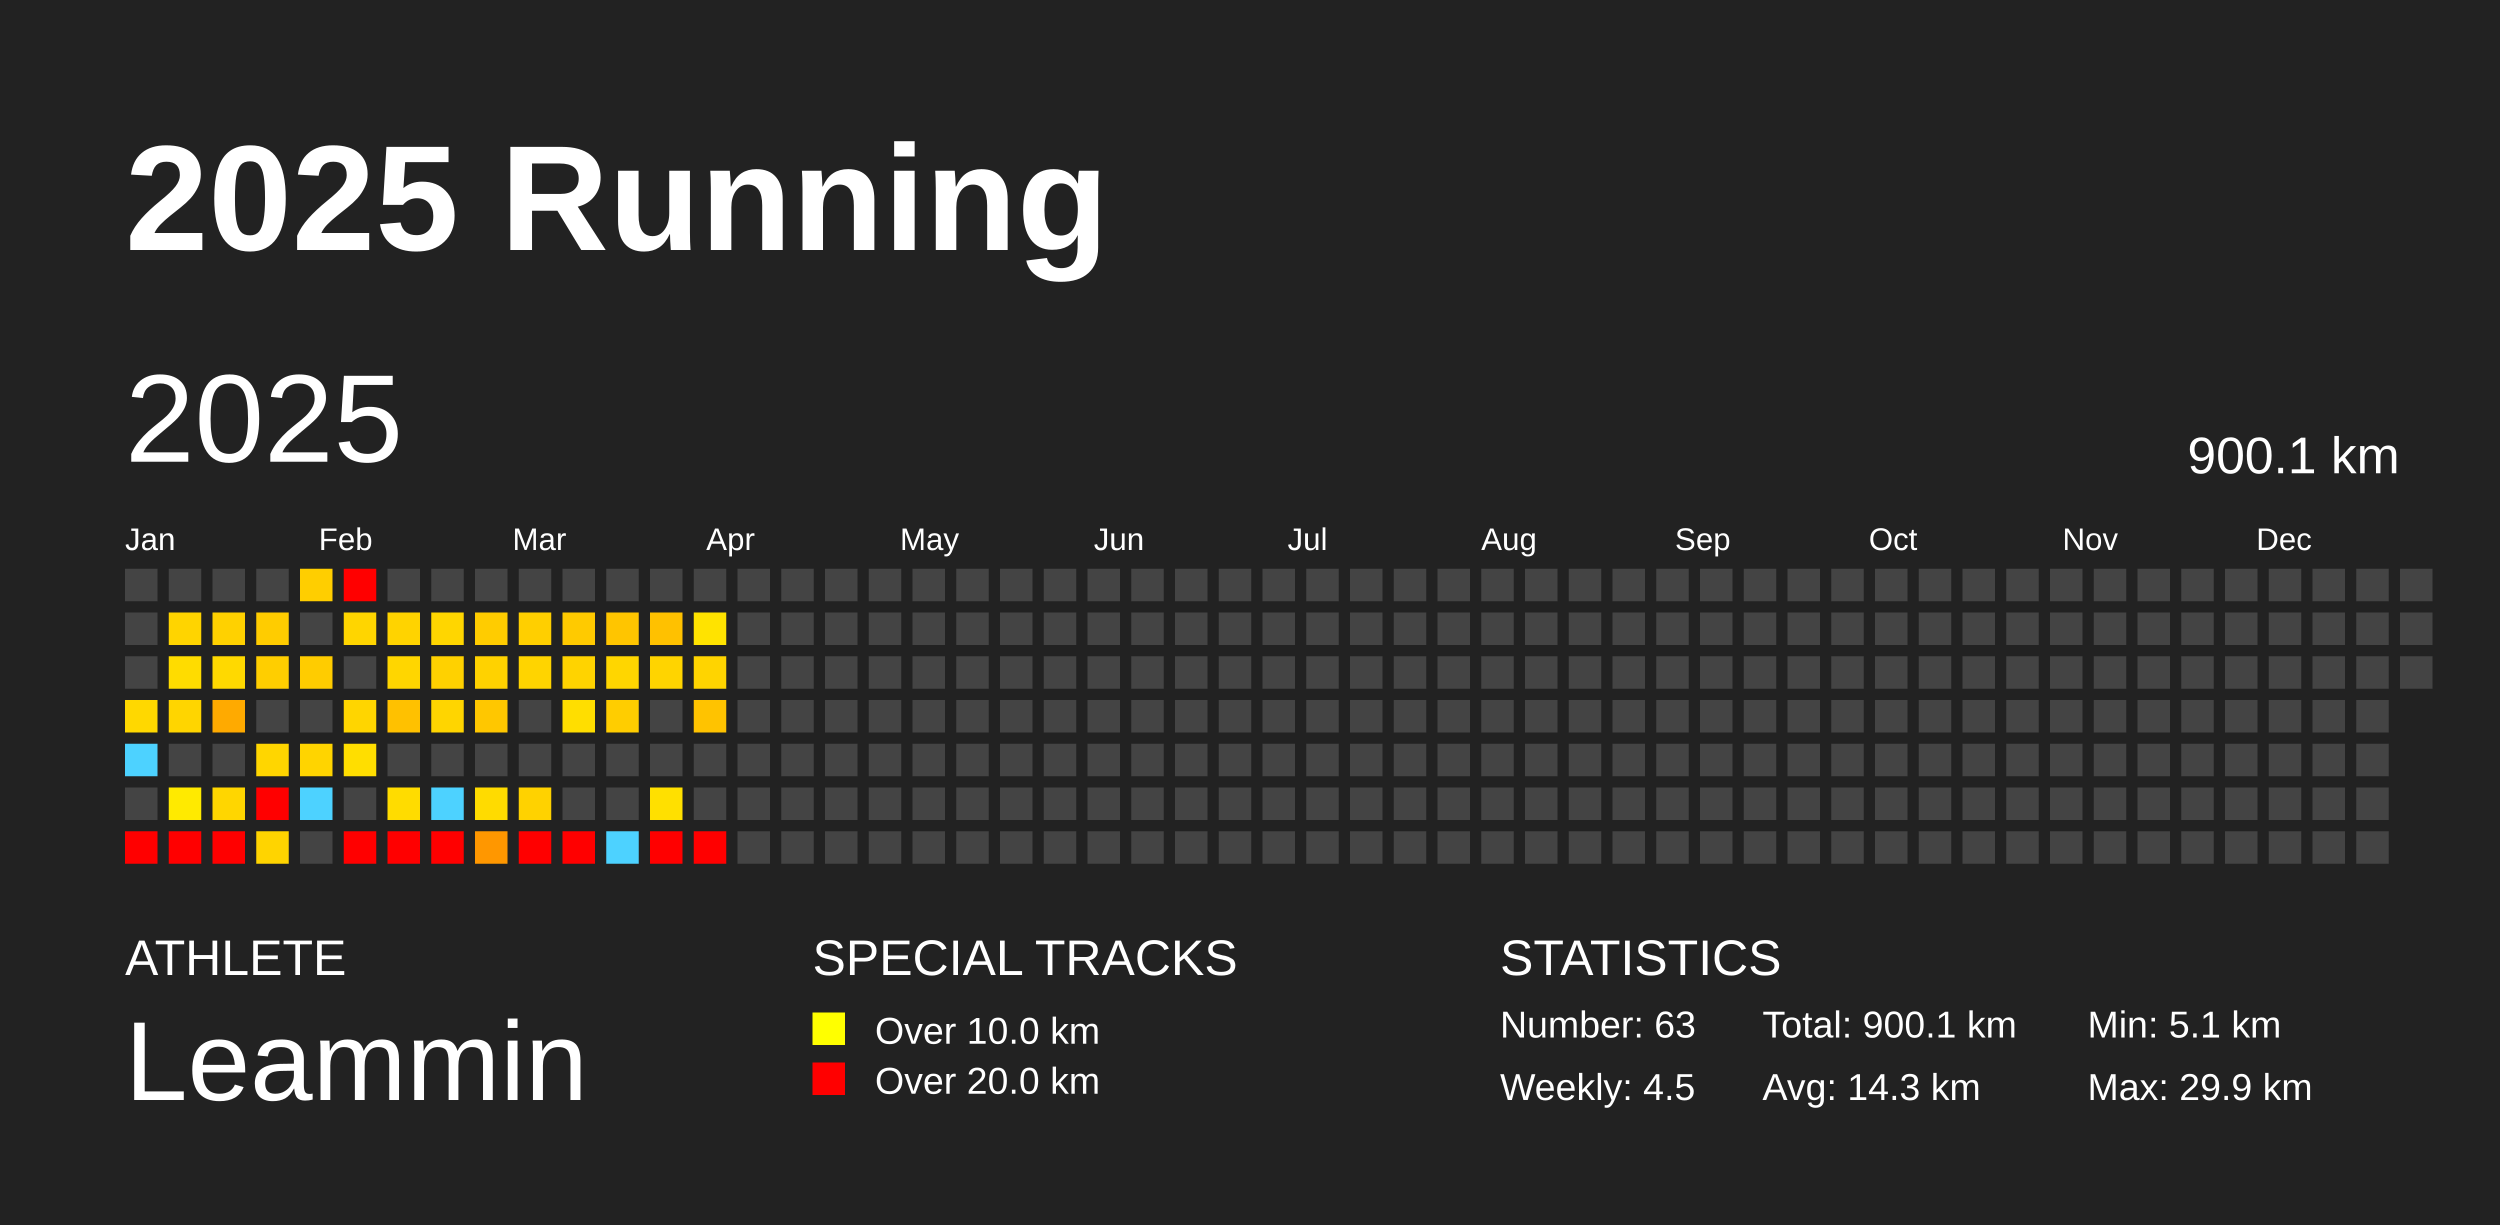
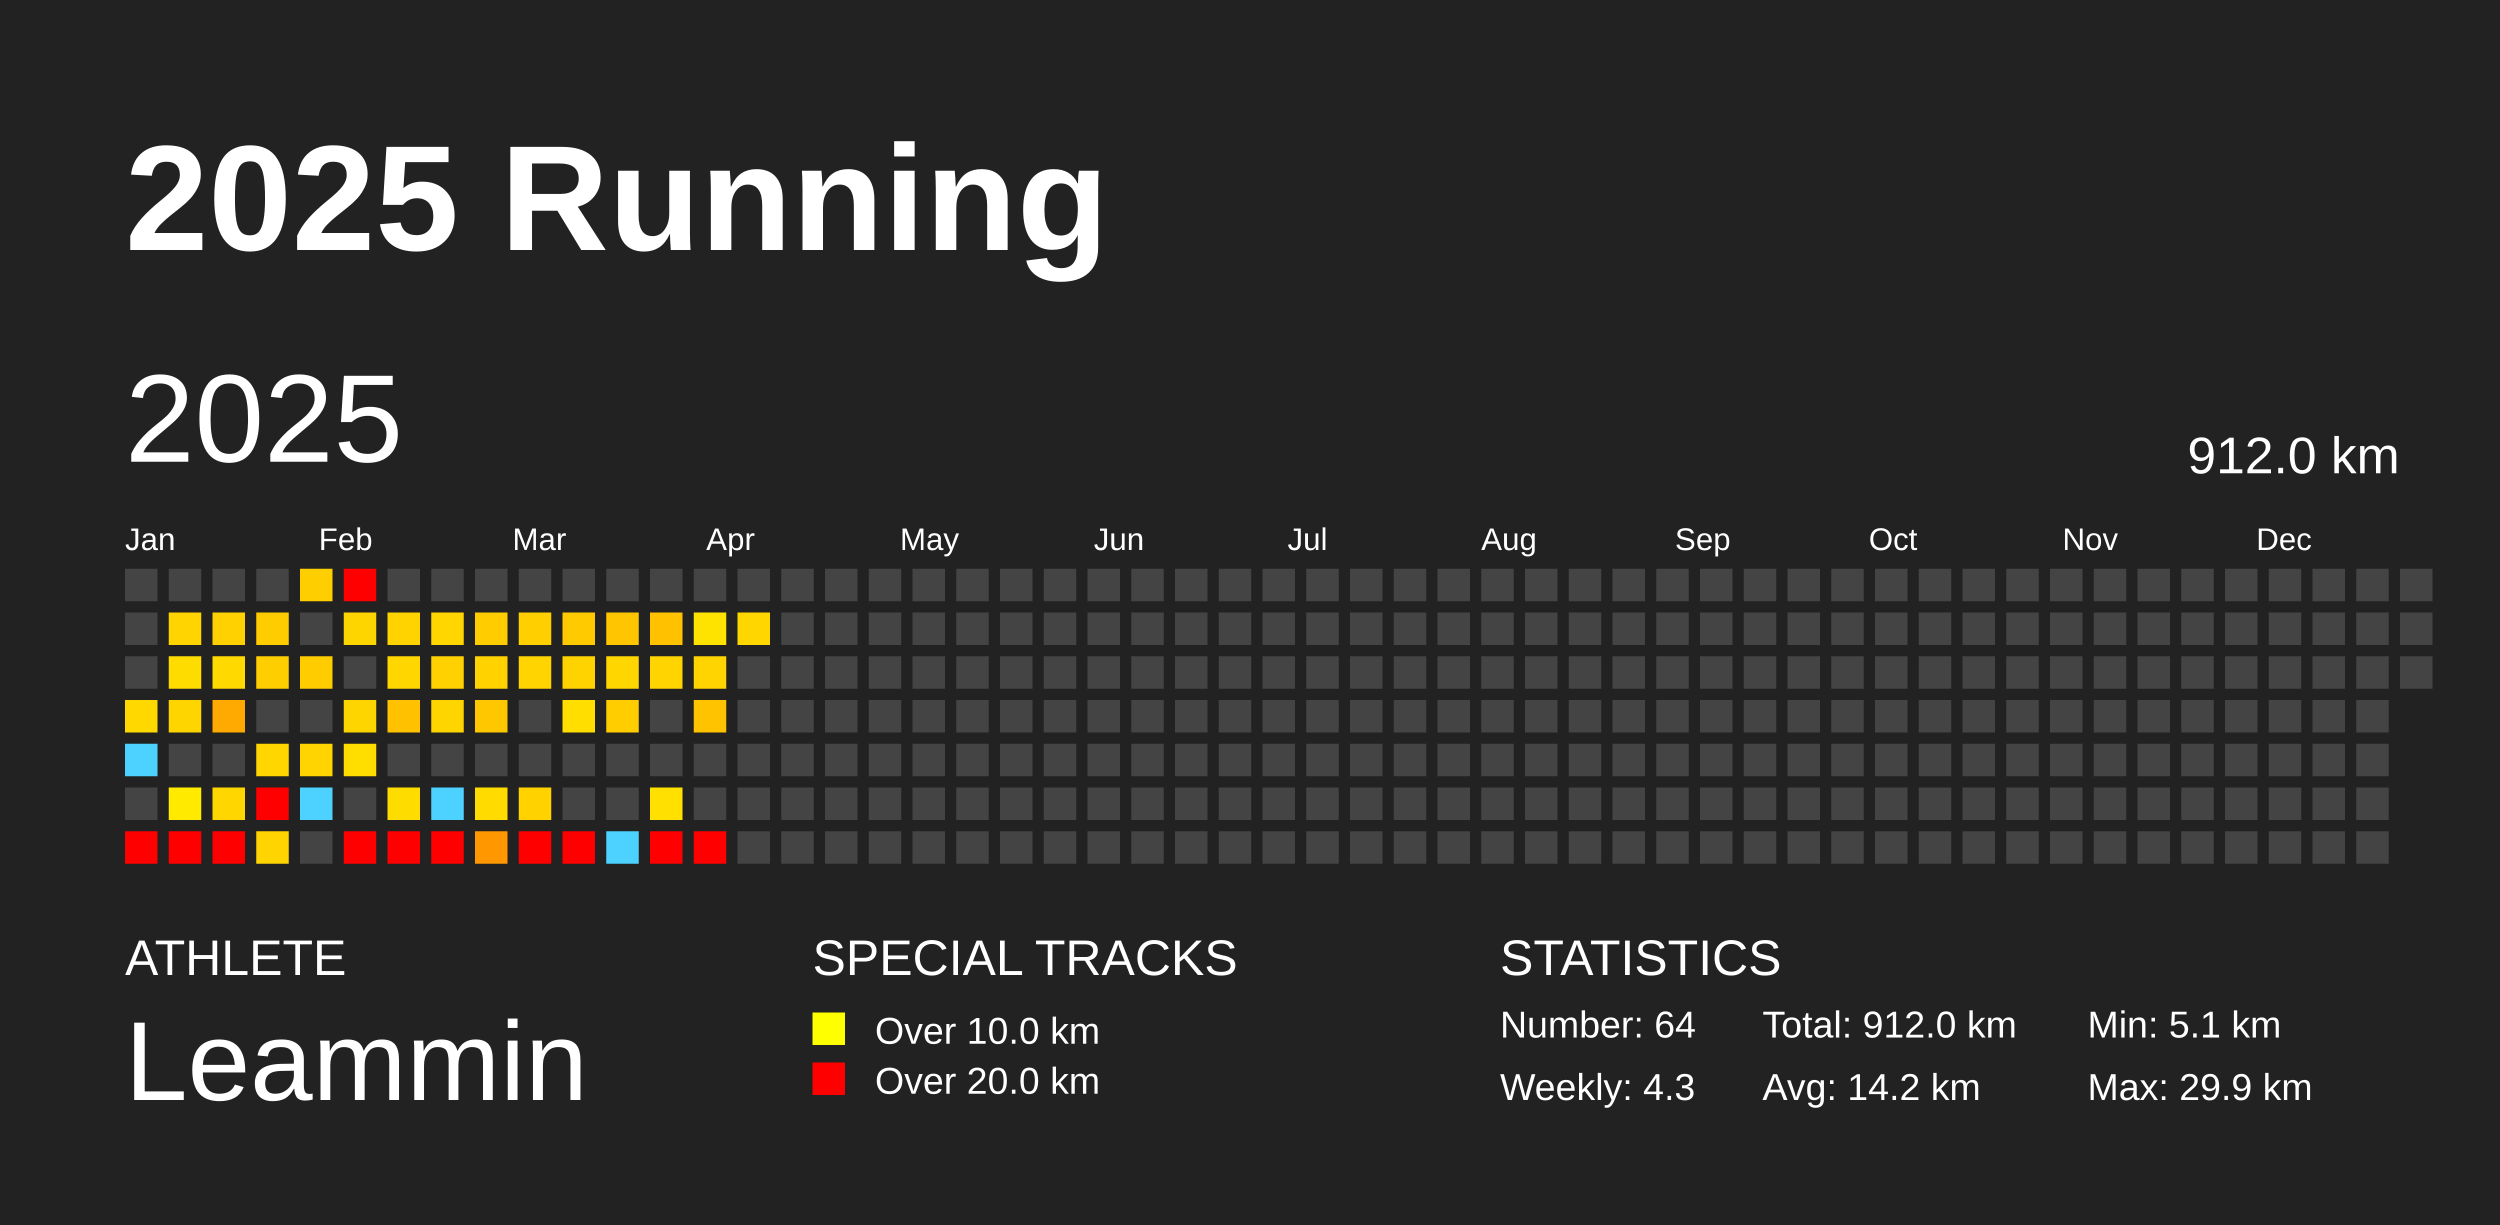
<svg xmlns="http://www.w3.org/2000/svg" baseProfile="full" height="98mm" version="1.1" viewBox="0,0,200,98" width="200mm">
  <defs />
  <rect fill="#222222" height="98" width="200" x="0" y="0" />
  <text fill="#FFFFFF" style="font-size:12px; font-family:Arial; font-weight:bold;" x="10" y="20">2025 Running</text>
  <text fill="#FFFFFF" style="font-size:4px; font-family:Arial" x="10" y="78">ATHLETE</text>
  <text fill="#FFFFFF" style="font-size:9px; font-family:Arial" x="10" y="88">Leammin</text>
  <text fill="#FFFFFF" style="font-size:4px; font-family:Arial" x="65" y="78">SPECIAL TRACKS</text>
  <rect fill="yellow" height="2.6" width="2.6" x="65" y="81" />
  <text fill="#FFFFFF" style="font-size:3px; font-family:Arial" x="70" y="83.5">Over 10.0 km</text>
  <rect fill="red" height="2.6" width="2.6" x="65" y="85" />
  <text fill="#FFFFFF" style="font-size:3px; font-family:Arial" x="70" y="87.5">Over 20.0 km</text>
  <text fill="#FFFFFF" style="font-size:4px; font-family:Arial" x="120" y="78">STATISTICS</text>
-   <text fill="#FFFFFF" style="font-size:3px; font-family:Arial" x="120" y="83">Number: 63</text>
-   <text fill="#FFFFFF" style="font-size:3px; font-family:Arial" x="120" y="88">Weekly: 4.5</text>
-   <text fill="#FFFFFF" style="font-size:3px; font-family:Arial" x="141" y="83">Total: 900.1 km</text>
-   <text fill="#FFFFFF" style="font-size:3px; font-family:Arial" x="141" y="88">Avg: 14.3 km</text>
+   <text fill="#FFFFFF" style="font-size:3px; font-family:Arial" x="120" y="83">Number: 64</text>
+   <text fill="#FFFFFF" style="font-size:3px; font-family:Arial" x="120" y="88">Weekly: 4.3</text>
+   <text fill="#FFFFFF" style="font-size:3px; font-family:Arial" x="141" y="83">Total: 912.0 km</text>
+   <text fill="#FFFFFF" style="font-size:3px; font-family:Arial" x="141" y="88">Avg: 14.2 km</text>
  <text fill="#FFFFFF" style="font-size:3px; font-family:Arial" x="167" y="83">Min: 5.1 km</text>
  <text fill="#FFFFFF" style="font-size:3px; font-family:Arial" x="167" y="88">Max: 29.9 km</text>
  <text dominant-baseline="hanging" fill="#FFFFFF" style="font-size:10.0px; font-family:Arial;" x="10" y="30">2025</text>
-   <text dominant-baseline="hanging" fill="#FFFFFF" style="font-size:4.125px; font-family:Arial;" x="175" y="35">900.1 km</text>
+   <text dominant-baseline="hanging" fill="#FFFFFF" style="font-size:4.125px; font-family:Arial;" x="175" y="35">912.0 km</text>
  <text fill="#FFFFFF" style="font-size:2.5px; font-family:Arial" x="10.0" y="44">Jan</text>
  <text fill="#FFFFFF" style="font-size:2.5px; font-family:Arial" x="25.5" y="44">Feb</text>
  <text fill="#FFFFFF" style="font-size:2.5px; font-family:Arial" x="41.0" y="44">Mar</text>
  <text fill="#FFFFFF" style="font-size:2.5px; font-family:Arial" x="56.5" y="44">Apr</text>
  <text fill="#FFFFFF" style="font-size:2.5px; font-family:Arial" x="72.0" y="44">May</text>
  <text fill="#FFFFFF" style="font-size:2.5px; font-family:Arial" x="87.5" y="44">Jun</text>
  <text fill="#FFFFFF" style="font-size:2.5px; font-family:Arial" x="103.0" y="44">Jul</text>
  <text fill="#FFFFFF" style="font-size:2.5px; font-family:Arial" x="118.5" y="44">Aug</text>
  <text fill="#FFFFFF" style="font-size:2.5px; font-family:Arial" x="134.0" y="44">Sep</text>
  <text fill="#FFFFFF" style="font-size:2.5px; font-family:Arial" x="149.5" y="44">Oct</text>
  <text fill="#FFFFFF" style="font-size:2.5px; font-family:Arial" x="165.0" y="44">Nov</text>
  <text fill="#FFFFFF" style="font-size:2.5px; font-family:Arial" x="180.5" y="44">Dec</text>
  <rect fill="#444444" height="2.6" width="2.6" x="10.0" y="45.5" />
  <rect fill="#444444" height="2.6" width="2.6" x="10.0" y="49.0" />
  <rect fill="#444444" height="2.6" width="2.6" x="10.0" y="52.5" />
  <rect fill="#ffd800" height="2.6" width="2.6" x="10.0" y="56.0" />
  <rect fill="#4dd2ff" height="2.6" width="2.6" x="10.0" y="59.5" />
  <rect fill="#444444" height="2.6" width="2.6" x="10.0" y="63.0" />
  <rect fill="red" height="2.6" width="2.6" x="10.0" y="66.5" />
  <rect fill="#444444" height="2.6" width="2.6" x="13.5" y="45.5" />
  <rect fill="#ffd400" height="2.6" width="2.6" x="13.5" y="49.0" />
  <rect fill="#ffdc00" height="2.6" width="2.6" x="13.5" y="52.5" />
  <rect fill="#ffd500" height="2.6" width="2.6" x="13.5" y="56.0" />
  <rect fill="#444444" height="2.6" width="2.6" x="13.5" y="59.5" />
  <rect fill="#ffea00" height="2.6" width="2.6" x="13.5" y="63.0" />
  <rect fill="red" height="2.6" width="2.6" x="13.5" y="66.5" />
  <rect fill="#444444" height="2.6" width="2.6" x="17.0" y="45.5" />
  <rect fill="#ffd100" height="2.6" width="2.6" x="17.0" y="49.0" />
  <rect fill="#ffd900" height="2.6" width="2.6" x="17.0" y="52.5" />
  <rect fill="#ffaa00" height="2.6" width="2.6" x="17.0" y="56.0" />
  <rect fill="#444444" height="2.6" width="2.6" x="17.0" y="59.5" />
  <rect fill="#ffd600" height="2.6" width="2.6" x="17.0" y="63.0" />
  <rect fill="red" height="2.6" width="2.6" x="17.0" y="66.5" />
  <rect fill="#444444" height="2.6" width="2.6" x="20.5" y="45.5" />
  <rect fill="#ffcc00" height="2.6" width="2.6" x="20.5" y="49.0" />
  <rect fill="#ffce00" height="2.6" width="2.6" x="20.5" y="52.5" />
  <rect fill="#444444" height="2.6" width="2.6" x="20.5" y="56.0" />
  <rect fill="#ffd600" height="2.6" width="2.6" x="20.5" y="59.5" />
  <rect fill="red" height="2.6" width="2.6" x="20.5" y="63.0" />
  <rect fill="#ffd400" height="2.6" width="2.6" x="20.5" y="66.5" />
  <rect fill="#ffce00" height="2.6" width="2.6" x="24.0" y="45.5" />
  <rect fill="#444444" height="2.6" width="2.6" x="24.0" y="49.0" />
  <rect fill="#ffcc00" height="2.6" width="2.6" x="24.0" y="52.5" />
  <rect fill="#444444" height="2.6" width="2.6" x="24.0" y="56.0" />
  <rect fill="#ffd400" height="2.6" width="2.6" x="24.0" y="59.5" />
  <rect fill="#4dd2ff" height="2.6" width="2.6" x="24.0" y="63.0" />
  <rect fill="#444444" height="2.6" width="2.6" x="24.0" y="66.5" />
  <rect fill="red" height="2.6" width="2.6" x="27.5" y="45.5" />
  <rect fill="#ffd500" height="2.6" width="2.6" x="27.5" y="49.0" />
  <rect fill="#444444" height="2.6" width="2.6" x="27.5" y="52.5" />
  <rect fill="#ffd500" height="2.6" width="2.6" x="27.5" y="56.0" />
  <rect fill="#ffde00" height="2.6" width="2.6" x="27.5" y="59.5" />
  <rect fill="#444444" height="2.6" width="2.6" x="27.5" y="63.0" />
  <rect fill="red" height="2.6" width="2.6" x="27.5" y="66.5" />
  <rect fill="#444444" height="2.6" width="2.6" x="31.0" y="45.5" />
  <rect fill="#ffd300" height="2.6" width="2.6" x="31.0" y="49.0" />
  <rect fill="#ffd600" height="2.6" width="2.6" x="31.0" y="52.5" />
  <rect fill="#ffc100" height="2.6" width="2.6" x="31.0" y="56.0" />
  <rect fill="#444444" height="2.6" width="2.6" x="31.0" y="59.5" />
  <rect fill="#ffdc00" height="2.6" width="2.6" x="31.0" y="63.0" />
  <rect fill="red" height="2.6" width="2.6" x="31.0" y="66.5" />
  <rect fill="#444444" height="2.6" width="2.6" x="34.5" y="45.5" />
  <rect fill="#ffd600" height="2.6" width="2.6" x="34.5" y="49.0" />
  <rect fill="#ffd100" height="2.6" width="2.6" x="34.5" y="52.5" />
  <rect fill="#ffd500" height="2.6" width="2.6" x="34.5" y="56.0" />
  <rect fill="#444444" height="2.6" width="2.6" x="34.5" y="59.5" />
  <rect fill="#4dd2ff" height="2.6" width="2.6" x="34.5" y="63.0" />
  <rect fill="red" height="2.6" width="2.6" x="34.5" y="66.5" />
  <rect fill="#444444" height="2.6" width="2.6" x="38.0" y="45.5" />
  <rect fill="#ffcc00" height="2.6" width="2.6" x="38.0" y="49.0" />
  <rect fill="#ffd200" height="2.6" width="2.6" x="38.0" y="52.5" />
  <rect fill="#ffc700" height="2.6" width="2.6" x="38.0" y="56.0" />
  <rect fill="#444444" height="2.6" width="2.6" x="38.0" y="59.5" />
  <rect fill="#ffdb00" height="2.6" width="2.6" x="38.0" y="63.0" />
  <rect fill="#ff9700" height="2.6" width="2.6" x="38.0" y="66.5" />
  <rect fill="#444444" height="2.6" width="2.6" x="41.5" y="45.5" />
  <rect fill="#ffcf00" height="2.6" width="2.6" x="41.5" y="49.0" />
  <rect fill="#ffd400" height="2.6" width="2.6" x="41.5" y="52.5" />
  <rect fill="#444444" height="2.6" width="2.6" x="41.5" y="56.0" />
  <rect fill="#444444" height="2.6" width="2.6" x="41.5" y="59.5" />
  <rect fill="#ffd200" height="2.6" width="2.6" x="41.5" y="63.0" />
  <rect fill="red" height="2.6" width="2.6" x="41.5" y="66.5" />
  <rect fill="#444444" height="2.6" width="2.6" x="45.0" y="45.5" />
  <rect fill="#ffca00" height="2.6" width="2.6" x="45.0" y="49.0" />
  <rect fill="#ffd300" height="2.6" width="2.6" x="45.0" y="52.5" />
  <rect fill="#ffde00" height="2.6" width="2.6" x="45.0" y="56.0" />
  <rect fill="#444444" height="2.6" width="2.6" x="45.0" y="59.5" />
  <rect fill="#444444" height="2.6" width="2.6" x="45.0" y="63.0" />
  <rect fill="red" height="2.6" width="2.6" x="45.0" y="66.5" />
  <rect fill="#444444" height="2.6" width="2.6" x="48.5" y="45.5" />
  <rect fill="#ffc500" height="2.6" width="2.6" x="48.5" y="49.0" />
  <rect fill="#ffd600" height="2.6" width="2.6" x="48.5" y="52.5" />
  <rect fill="#ffcd00" height="2.6" width="2.6" x="48.5" y="56.0" />
  <rect fill="#444444" height="2.6" width="2.6" x="48.5" y="59.5" />
  <rect fill="#444444" height="2.6" width="2.6" x="48.5" y="63.0" />
  <rect fill="#4dd2ff" height="2.6" width="2.6" x="48.5" y="66.5" />
  <rect fill="#444444" height="2.6" width="2.6" x="52.0" y="45.5" />
  <rect fill="#ffc100" height="2.6" width="2.6" x="52.0" y="49.0" />
  <rect fill="#ffd400" height="2.6" width="2.6" x="52.0" y="52.5" />
  <rect fill="#444444" height="2.6" width="2.6" x="52.0" y="56.0" />
  <rect fill="#444444" height="2.6" width="2.6" x="52.0" y="59.5" />
  <rect fill="#ffe000" height="2.6" width="2.6" x="52.0" y="63.0" />
  <rect fill="red" height="2.6" width="2.6" x="52.0" y="66.5" />
  <rect fill="#444444" height="2.6" width="2.6" x="55.5" y="45.5" />
  <rect fill="#ffe300" height="2.6" width="2.6" x="55.5" y="49.0" />
  <rect fill="#ffd400" height="2.6" width="2.6" x="55.5" y="52.5" />
  <rect fill="#ffc300" height="2.6" width="2.6" x="55.5" y="56.0" />
  <rect fill="#444444" height="2.6" width="2.6" x="55.5" y="59.5" />
  <rect fill="#444444" height="2.6" width="2.6" x="55.5" y="63.0" />
  <rect fill="red" height="2.6" width="2.6" x="55.5" y="66.5" />
  <rect fill="#444444" height="2.6" width="2.6" x="59.0" y="45.5" />
-   <rect fill="#444444" height="2.6" width="2.6" x="59.0" y="49.0" />
+   <rect fill="#ffd600" height="2.6" width="2.6" x="59.0" y="49.0" />
  <rect fill="#444444" height="2.6" width="2.6" x="59.0" y="52.5" />
  <rect fill="#444444" height="2.6" width="2.6" x="59.0" y="56.0" />
  <rect fill="#444444" height="2.6" width="2.6" x="59.0" y="59.5" />
  <rect fill="#444444" height="2.6" width="2.6" x="59.0" y="63.0" />
  <rect fill="#444444" height="2.6" width="2.6" x="59.0" y="66.5" />
  <rect fill="#444444" height="2.6" width="2.6" x="62.5" y="45.5" />
  <rect fill="#444444" height="2.6" width="2.6" x="62.5" y="49.0" />
  <rect fill="#444444" height="2.6" width="2.6" x="62.5" y="52.5" />
  <rect fill="#444444" height="2.6" width="2.6" x="62.5" y="56.0" />
  <rect fill="#444444" height="2.6" width="2.6" x="62.5" y="59.5" />
  <rect fill="#444444" height="2.6" width="2.6" x="62.5" y="63.0" />
  <rect fill="#444444" height="2.6" width="2.6" x="62.5" y="66.5" />
  <rect fill="#444444" height="2.6" width="2.6" x="66.0" y="45.5" />
  <rect fill="#444444" height="2.6" width="2.6" x="66.0" y="49.0" />
  <rect fill="#444444" height="2.6" width="2.6" x="66.0" y="52.5" />
  <rect fill="#444444" height="2.6" width="2.6" x="66.0" y="56.0" />
  <rect fill="#444444" height="2.6" width="2.6" x="66.0" y="59.5" />
  <rect fill="#444444" height="2.6" width="2.6" x="66.0" y="63.0" />
  <rect fill="#444444" height="2.6" width="2.6" x="66.0" y="66.5" />
  <rect fill="#444444" height="2.6" width="2.6" x="69.5" y="45.5" />
  <rect fill="#444444" height="2.6" width="2.6" x="69.5" y="49.0" />
  <rect fill="#444444" height="2.6" width="2.6" x="69.5" y="52.5" />
  <rect fill="#444444" height="2.6" width="2.6" x="69.5" y="56.0" />
  <rect fill="#444444" height="2.6" width="2.6" x="69.5" y="59.5" />
  <rect fill="#444444" height="2.6" width="2.6" x="69.5" y="63.0" />
  <rect fill="#444444" height="2.6" width="2.6" x="69.5" y="66.5" />
  <rect fill="#444444" height="2.6" width="2.6" x="73.0" y="45.5" />
  <rect fill="#444444" height="2.6" width="2.6" x="73.0" y="49.0" />
  <rect fill="#444444" height="2.6" width="2.6" x="73.0" y="52.5" />
  <rect fill="#444444" height="2.6" width="2.6" x="73.0" y="56.0" />
  <rect fill="#444444" height="2.6" width="2.6" x="73.0" y="59.5" />
  <rect fill="#444444" height="2.6" width="2.6" x="73.0" y="63.0" />
  <rect fill="#444444" height="2.6" width="2.6" x="73.0" y="66.5" />
  <rect fill="#444444" height="2.6" width="2.6" x="76.5" y="45.5" />
  <rect fill="#444444" height="2.6" width="2.6" x="76.5" y="49.0" />
  <rect fill="#444444" height="2.6" width="2.6" x="76.5" y="52.5" />
  <rect fill="#444444" height="2.6" width="2.6" x="76.5" y="56.0" />
  <rect fill="#444444" height="2.6" width="2.6" x="76.5" y="59.5" />
  <rect fill="#444444" height="2.6" width="2.6" x="76.5" y="63.0" />
  <rect fill="#444444" height="2.6" width="2.6" x="76.5" y="66.5" />
  <rect fill="#444444" height="2.6" width="2.6" x="80.0" y="45.5" />
  <rect fill="#444444" height="2.6" width="2.6" x="80.0" y="49.0" />
  <rect fill="#444444" height="2.6" width="2.6" x="80.0" y="52.5" />
  <rect fill="#444444" height="2.6" width="2.6" x="80.0" y="56.0" />
  <rect fill="#444444" height="2.6" width="2.6" x="80.0" y="59.5" />
  <rect fill="#444444" height="2.6" width="2.6" x="80.0" y="63.0" />
  <rect fill="#444444" height="2.6" width="2.6" x="80.0" y="66.5" />
  <rect fill="#444444" height="2.6" width="2.6" x="83.5" y="45.5" />
  <rect fill="#444444" height="2.6" width="2.6" x="83.5" y="49.0" />
  <rect fill="#444444" height="2.6" width="2.6" x="83.5" y="52.5" />
  <rect fill="#444444" height="2.6" width="2.6" x="83.5" y="56.0" />
  <rect fill="#444444" height="2.6" width="2.6" x="83.5" y="59.5" />
  <rect fill="#444444" height="2.6" width="2.6" x="83.5" y="63.0" />
  <rect fill="#444444" height="2.6" width="2.6" x="83.5" y="66.5" />
  <rect fill="#444444" height="2.6" width="2.6" x="87.0" y="45.5" />
  <rect fill="#444444" height="2.6" width="2.6" x="87.0" y="49.0" />
  <rect fill="#444444" height="2.6" width="2.6" x="87.0" y="52.5" />
  <rect fill="#444444" height="2.6" width="2.6" x="87.0" y="56.0" />
  <rect fill="#444444" height="2.6" width="2.6" x="87.0" y="59.5" />
  <rect fill="#444444" height="2.6" width="2.6" x="87.0" y="63.0" />
  <rect fill="#444444" height="2.6" width="2.6" x="87.0" y="66.5" />
  <rect fill="#444444" height="2.6" width="2.6" x="90.5" y="45.5" />
  <rect fill="#444444" height="2.6" width="2.6" x="90.5" y="49.0" />
  <rect fill="#444444" height="2.6" width="2.6" x="90.5" y="52.5" />
  <rect fill="#444444" height="2.6" width="2.6" x="90.5" y="56.0" />
  <rect fill="#444444" height="2.6" width="2.6" x="90.5" y="59.5" />
  <rect fill="#444444" height="2.6" width="2.6" x="90.5" y="63.0" />
  <rect fill="#444444" height="2.6" width="2.6" x="90.5" y="66.5" />
  <rect fill="#444444" height="2.6" width="2.6" x="94.0" y="45.5" />
  <rect fill="#444444" height="2.6" width="2.6" x="94.0" y="49.0" />
  <rect fill="#444444" height="2.6" width="2.6" x="94.0" y="52.5" />
  <rect fill="#444444" height="2.6" width="2.6" x="94.0" y="56.0" />
  <rect fill="#444444" height="2.6" width="2.6" x="94.0" y="59.5" />
  <rect fill="#444444" height="2.6" width="2.6" x="94.0" y="63.0" />
  <rect fill="#444444" height="2.6" width="2.6" x="94.0" y="66.5" />
  <rect fill="#444444" height="2.6" width="2.6" x="97.5" y="45.5" />
  <rect fill="#444444" height="2.6" width="2.6" x="97.5" y="49.0" />
  <rect fill="#444444" height="2.6" width="2.6" x="97.5" y="52.5" />
  <rect fill="#444444" height="2.6" width="2.6" x="97.5" y="56.0" />
  <rect fill="#444444" height="2.6" width="2.6" x="97.5" y="59.5" />
  <rect fill="#444444" height="2.6" width="2.6" x="97.5" y="63.0" />
  <rect fill="#444444" height="2.6" width="2.6" x="97.5" y="66.5" />
  <rect fill="#444444" height="2.6" width="2.6" x="101.0" y="45.5" />
  <rect fill="#444444" height="2.6" width="2.6" x="101.0" y="49.0" />
  <rect fill="#444444" height="2.6" width="2.6" x="101.0" y="52.5" />
  <rect fill="#444444" height="2.6" width="2.6" x="101.0" y="56.0" />
  <rect fill="#444444" height="2.6" width="2.6" x="101.0" y="59.5" />
  <rect fill="#444444" height="2.6" width="2.6" x="101.0" y="63.0" />
  <rect fill="#444444" height="2.6" width="2.6" x="101.0" y="66.5" />
  <rect fill="#444444" height="2.6" width="2.6" x="104.5" y="45.5" />
  <rect fill="#444444" height="2.6" width="2.6" x="104.5" y="49.0" />
  <rect fill="#444444" height="2.6" width="2.6" x="104.5" y="52.5" />
  <rect fill="#444444" height="2.6" width="2.6" x="104.5" y="56.0" />
  <rect fill="#444444" height="2.6" width="2.6" x="104.5" y="59.5" />
  <rect fill="#444444" height="2.6" width="2.6" x="104.5" y="63.0" />
  <rect fill="#444444" height="2.6" width="2.6" x="104.5" y="66.5" />
  <rect fill="#444444" height="2.6" width="2.6" x="108.0" y="45.5" />
  <rect fill="#444444" height="2.6" width="2.6" x="108.0" y="49.0" />
  <rect fill="#444444" height="2.6" width="2.6" x="108.0" y="52.5" />
  <rect fill="#444444" height="2.6" width="2.6" x="108.0" y="56.0" />
  <rect fill="#444444" height="2.6" width="2.6" x="108.0" y="59.5" />
  <rect fill="#444444" height="2.6" width="2.6" x="108.0" y="63.0" />
  <rect fill="#444444" height="2.6" width="2.6" x="108.0" y="66.5" />
  <rect fill="#444444" height="2.6" width="2.6" x="111.5" y="45.5" />
  <rect fill="#444444" height="2.6" width="2.6" x="111.5" y="49.0" />
  <rect fill="#444444" height="2.6" width="2.6" x="111.5" y="52.5" />
  <rect fill="#444444" height="2.6" width="2.6" x="111.5" y="56.0" />
  <rect fill="#444444" height="2.6" width="2.6" x="111.5" y="59.5" />
  <rect fill="#444444" height="2.6" width="2.6" x="111.5" y="63.0" />
  <rect fill="#444444" height="2.6" width="2.6" x="111.5" y="66.5" />
  <rect fill="#444444" height="2.6" width="2.6" x="115.0" y="45.5" />
  <rect fill="#444444" height="2.6" width="2.6" x="115.0" y="49.0" />
  <rect fill="#444444" height="2.6" width="2.6" x="115.0" y="52.5" />
  <rect fill="#444444" height="2.6" width="2.6" x="115.0" y="56.0" />
  <rect fill="#444444" height="2.6" width="2.6" x="115.0" y="59.5" />
  <rect fill="#444444" height="2.6" width="2.6" x="115.0" y="63.0" />
  <rect fill="#444444" height="2.6" width="2.6" x="115.0" y="66.5" />
  <rect fill="#444444" height="2.6" width="2.6" x="118.5" y="45.5" />
  <rect fill="#444444" height="2.6" width="2.6" x="118.5" y="49.0" />
  <rect fill="#444444" height="2.6" width="2.6" x="118.5" y="52.5" />
  <rect fill="#444444" height="2.6" width="2.6" x="118.5" y="56.0" />
  <rect fill="#444444" height="2.6" width="2.6" x="118.5" y="59.5" />
  <rect fill="#444444" height="2.6" width="2.6" x="118.5" y="63.0" />
  <rect fill="#444444" height="2.6" width="2.6" x="118.5" y="66.5" />
  <rect fill="#444444" height="2.6" width="2.6" x="122.0" y="45.5" />
  <rect fill="#444444" height="2.6" width="2.6" x="122.0" y="49.0" />
  <rect fill="#444444" height="2.6" width="2.6" x="122.0" y="52.5" />
  <rect fill="#444444" height="2.6" width="2.6" x="122.0" y="56.0" />
  <rect fill="#444444" height="2.6" width="2.6" x="122.0" y="59.5" />
  <rect fill="#444444" height="2.6" width="2.6" x="122.0" y="63.0" />
  <rect fill="#444444" height="2.6" width="2.6" x="122.0" y="66.5" />
  <rect fill="#444444" height="2.6" width="2.6" x="125.5" y="45.5" />
  <rect fill="#444444" height="2.6" width="2.6" x="125.5" y="49.0" />
  <rect fill="#444444" height="2.6" width="2.6" x="125.5" y="52.5" />
  <rect fill="#444444" height="2.6" width="2.6" x="125.5" y="56.0" />
  <rect fill="#444444" height="2.6" width="2.6" x="125.5" y="59.5" />
  <rect fill="#444444" height="2.6" width="2.6" x="125.5" y="63.0" />
  <rect fill="#444444" height="2.6" width="2.6" x="125.5" y="66.5" />
  <rect fill="#444444" height="2.6" width="2.6" x="129.0" y="45.5" />
  <rect fill="#444444" height="2.6" width="2.6" x="129.0" y="49.0" />
  <rect fill="#444444" height="2.6" width="2.6" x="129.0" y="52.5" />
  <rect fill="#444444" height="2.6" width="2.6" x="129.0" y="56.0" />
  <rect fill="#444444" height="2.6" width="2.6" x="129.0" y="59.5" />
  <rect fill="#444444" height="2.6" width="2.6" x="129.0" y="63.0" />
  <rect fill="#444444" height="2.6" width="2.6" x="129.0" y="66.5" />
  <rect fill="#444444" height="2.6" width="2.6" x="132.5" y="45.5" />
  <rect fill="#444444" height="2.6" width="2.6" x="132.5" y="49.0" />
  <rect fill="#444444" height="2.6" width="2.6" x="132.5" y="52.5" />
  <rect fill="#444444" height="2.6" width="2.6" x="132.5" y="56.0" />
  <rect fill="#444444" height="2.6" width="2.6" x="132.5" y="59.5" />
  <rect fill="#444444" height="2.6" width="2.6" x="132.5" y="63.0" />
  <rect fill="#444444" height="2.6" width="2.6" x="132.5" y="66.5" />
  <rect fill="#444444" height="2.6" width="2.6" x="136.0" y="45.5" />
  <rect fill="#444444" height="2.6" width="2.6" x="136.0" y="49.0" />
  <rect fill="#444444" height="2.6" width="2.6" x="136.0" y="52.5" />
  <rect fill="#444444" height="2.6" width="2.6" x="136.0" y="56.0" />
  <rect fill="#444444" height="2.6" width="2.6" x="136.0" y="59.5" />
  <rect fill="#444444" height="2.6" width="2.6" x="136.0" y="63.0" />
  <rect fill="#444444" height="2.6" width="2.6" x="136.0" y="66.5" />
  <rect fill="#444444" height="2.6" width="2.6" x="139.5" y="45.5" />
  <rect fill="#444444" height="2.6" width="2.6" x="139.5" y="49.0" />
  <rect fill="#444444" height="2.6" width="2.6" x="139.5" y="52.5" />
  <rect fill="#444444" height="2.6" width="2.6" x="139.5" y="56.0" />
  <rect fill="#444444" height="2.6" width="2.6" x="139.5" y="59.5" />
  <rect fill="#444444" height="2.6" width="2.6" x="139.5" y="63.0" />
  <rect fill="#444444" height="2.6" width="2.6" x="139.5" y="66.5" />
  <rect fill="#444444" height="2.6" width="2.6" x="143.0" y="45.5" />
  <rect fill="#444444" height="2.6" width="2.6" x="143.0" y="49.0" />
  <rect fill="#444444" height="2.6" width="2.6" x="143.0" y="52.5" />
  <rect fill="#444444" height="2.6" width="2.6" x="143.0" y="56.0" />
  <rect fill="#444444" height="2.6" width="2.6" x="143.0" y="59.5" />
  <rect fill="#444444" height="2.6" width="2.6" x="143.0" y="63.0" />
  <rect fill="#444444" height="2.6" width="2.6" x="143.0" y="66.5" />
  <rect fill="#444444" height="2.6" width="2.6" x="146.5" y="45.5" />
  <rect fill="#444444" height="2.6" width="2.6" x="146.5" y="49.0" />
  <rect fill="#444444" height="2.6" width="2.6" x="146.5" y="52.5" />
  <rect fill="#444444" height="2.6" width="2.6" x="146.5" y="56.0" />
  <rect fill="#444444" height="2.6" width="2.6" x="146.5" y="59.5" />
  <rect fill="#444444" height="2.6" width="2.6" x="146.5" y="63.0" />
  <rect fill="#444444" height="2.6" width="2.6" x="146.5" y="66.5" />
  <rect fill="#444444" height="2.6" width="2.6" x="150.0" y="45.5" />
  <rect fill="#444444" height="2.6" width="2.6" x="150.0" y="49.0" />
  <rect fill="#444444" height="2.6" width="2.6" x="150.0" y="52.5" />
  <rect fill="#444444" height="2.6" width="2.6" x="150.0" y="56.0" />
  <rect fill="#444444" height="2.6" width="2.6" x="150.0" y="59.5" />
  <rect fill="#444444" height="2.6" width="2.6" x="150.0" y="63.0" />
  <rect fill="#444444" height="2.6" width="2.6" x="150.0" y="66.5" />
  <rect fill="#444444" height="2.6" width="2.6" x="153.5" y="45.5" />
  <rect fill="#444444" height="2.6" width="2.6" x="153.5" y="49.0" />
  <rect fill="#444444" height="2.6" width="2.6" x="153.5" y="52.5" />
  <rect fill="#444444" height="2.6" width="2.6" x="153.5" y="56.0" />
  <rect fill="#444444" height="2.6" width="2.6" x="153.5" y="59.5" />
  <rect fill="#444444" height="2.6" width="2.6" x="153.5" y="63.0" />
  <rect fill="#444444" height="2.6" width="2.6" x="153.5" y="66.5" />
  <rect fill="#444444" height="2.6" width="2.6" x="157.0" y="45.5" />
  <rect fill="#444444" height="2.6" width="2.6" x="157.0" y="49.0" />
  <rect fill="#444444" height="2.6" width="2.6" x="157.0" y="52.5" />
  <rect fill="#444444" height="2.6" width="2.6" x="157.0" y="56.0" />
  <rect fill="#444444" height="2.6" width="2.6" x="157.0" y="59.5" />
  <rect fill="#444444" height="2.6" width="2.6" x="157.0" y="63.0" />
  <rect fill="#444444" height="2.6" width="2.6" x="157.0" y="66.5" />
  <rect fill="#444444" height="2.6" width="2.6" x="160.5" y="45.5" />
  <rect fill="#444444" height="2.6" width="2.6" x="160.5" y="49.0" />
  <rect fill="#444444" height="2.6" width="2.6" x="160.5" y="52.5" />
  <rect fill="#444444" height="2.6" width="2.6" x="160.5" y="56.0" />
  <rect fill="#444444" height="2.6" width="2.6" x="160.5" y="59.5" />
  <rect fill="#444444" height="2.6" width="2.6" x="160.5" y="63.0" />
  <rect fill="#444444" height="2.6" width="2.6" x="160.5" y="66.5" />
  <rect fill="#444444" height="2.6" width="2.6" x="164.0" y="45.5" />
  <rect fill="#444444" height="2.6" width="2.6" x="164.0" y="49.0" />
  <rect fill="#444444" height="2.6" width="2.6" x="164.0" y="52.5" />
  <rect fill="#444444" height="2.6" width="2.6" x="164.0" y="56.0" />
  <rect fill="#444444" height="2.6" width="2.6" x="164.0" y="59.5" />
  <rect fill="#444444" height="2.6" width="2.6" x="164.0" y="63.0" />
  <rect fill="#444444" height="2.6" width="2.6" x="164.0" y="66.5" />
  <rect fill="#444444" height="2.6" width="2.6" x="167.5" y="45.5" />
  <rect fill="#444444" height="2.6" width="2.6" x="167.5" y="49.0" />
  <rect fill="#444444" height="2.6" width="2.6" x="167.5" y="52.5" />
  <rect fill="#444444" height="2.6" width="2.6" x="167.5" y="56.0" />
  <rect fill="#444444" height="2.6" width="2.6" x="167.5" y="59.5" />
  <rect fill="#444444" height="2.6" width="2.6" x="167.5" y="63.0" />
  <rect fill="#444444" height="2.6" width="2.6" x="167.5" y="66.5" />
  <rect fill="#444444" height="2.6" width="2.6" x="171.0" y="45.5" />
  <rect fill="#444444" height="2.6" width="2.6" x="171.0" y="49.0" />
  <rect fill="#444444" height="2.6" width="2.6" x="171.0" y="52.5" />
  <rect fill="#444444" height="2.6" width="2.6" x="171.0" y="56.0" />
  <rect fill="#444444" height="2.6" width="2.6" x="171.0" y="59.5" />
  <rect fill="#444444" height="2.6" width="2.6" x="171.0" y="63.0" />
  <rect fill="#444444" height="2.6" width="2.6" x="171.0" y="66.5" />
  <rect fill="#444444" height="2.6" width="2.6" x="174.5" y="45.5" />
  <rect fill="#444444" height="2.6" width="2.6" x="174.5" y="49.0" />
  <rect fill="#444444" height="2.6" width="2.6" x="174.5" y="52.5" />
  <rect fill="#444444" height="2.6" width="2.6" x="174.5" y="56.0" />
  <rect fill="#444444" height="2.6" width="2.6" x="174.5" y="59.5" />
  <rect fill="#444444" height="2.6" width="2.6" x="174.5" y="63.0" />
  <rect fill="#444444" height="2.6" width="2.6" x="174.5" y="66.5" />
  <rect fill="#444444" height="2.6" width="2.6" x="178.0" y="45.5" />
  <rect fill="#444444" height="2.6" width="2.6" x="178.0" y="49.0" />
  <rect fill="#444444" height="2.6" width="2.6" x="178.0" y="52.5" />
  <rect fill="#444444" height="2.6" width="2.6" x="178.0" y="56.0" />
  <rect fill="#444444" height="2.6" width="2.6" x="178.0" y="59.5" />
  <rect fill="#444444" height="2.6" width="2.6" x="178.0" y="63.0" />
  <rect fill="#444444" height="2.6" width="2.6" x="178.0" y="66.5" />
  <rect fill="#444444" height="2.6" width="2.6" x="181.5" y="45.5" />
  <rect fill="#444444" height="2.6" width="2.6" x="181.5" y="49.0" />
  <rect fill="#444444" height="2.6" width="2.6" x="181.5" y="52.5" />
  <rect fill="#444444" height="2.6" width="2.6" x="181.5" y="56.0" />
  <rect fill="#444444" height="2.6" width="2.6" x="181.5" y="59.5" />
  <rect fill="#444444" height="2.6" width="2.6" x="181.5" y="63.0" />
  <rect fill="#444444" height="2.6" width="2.6" x="181.5" y="66.5" />
  <rect fill="#444444" height="2.6" width="2.6" x="185.0" y="45.5" />
  <rect fill="#444444" height="2.6" width="2.6" x="185.0" y="49.0" />
  <rect fill="#444444" height="2.6" width="2.6" x="185.0" y="52.5" />
  <rect fill="#444444" height="2.6" width="2.6" x="185.0" y="56.0" />
  <rect fill="#444444" height="2.6" width="2.6" x="185.0" y="59.5" />
  <rect fill="#444444" height="2.6" width="2.6" x="185.0" y="63.0" />
  <rect fill="#444444" height="2.6" width="2.6" x="185.0" y="66.5" />
  <rect fill="#444444" height="2.6" width="2.6" x="188.5" y="45.5" />
  <rect fill="#444444" height="2.6" width="2.6" x="188.5" y="49.0" />
  <rect fill="#444444" height="2.6" width="2.6" x="188.5" y="52.5" />
  <rect fill="#444444" height="2.6" width="2.6" x="188.5" y="56.0" />
  <rect fill="#444444" height="2.6" width="2.6" x="188.5" y="59.5" />
  <rect fill="#444444" height="2.6" width="2.6" x="188.5" y="63.0" />
  <rect fill="#444444" height="2.6" width="2.6" x="188.5" y="66.5" />
  <rect fill="#444444" height="2.6" width="2.6" x="192.0" y="45.5" />
  <rect fill="#444444" height="2.6" width="2.6" x="192.0" y="49.0" />
  <rect fill="#444444" height="2.6" width="2.6" x="192.0" y="52.5" />
</svg>
